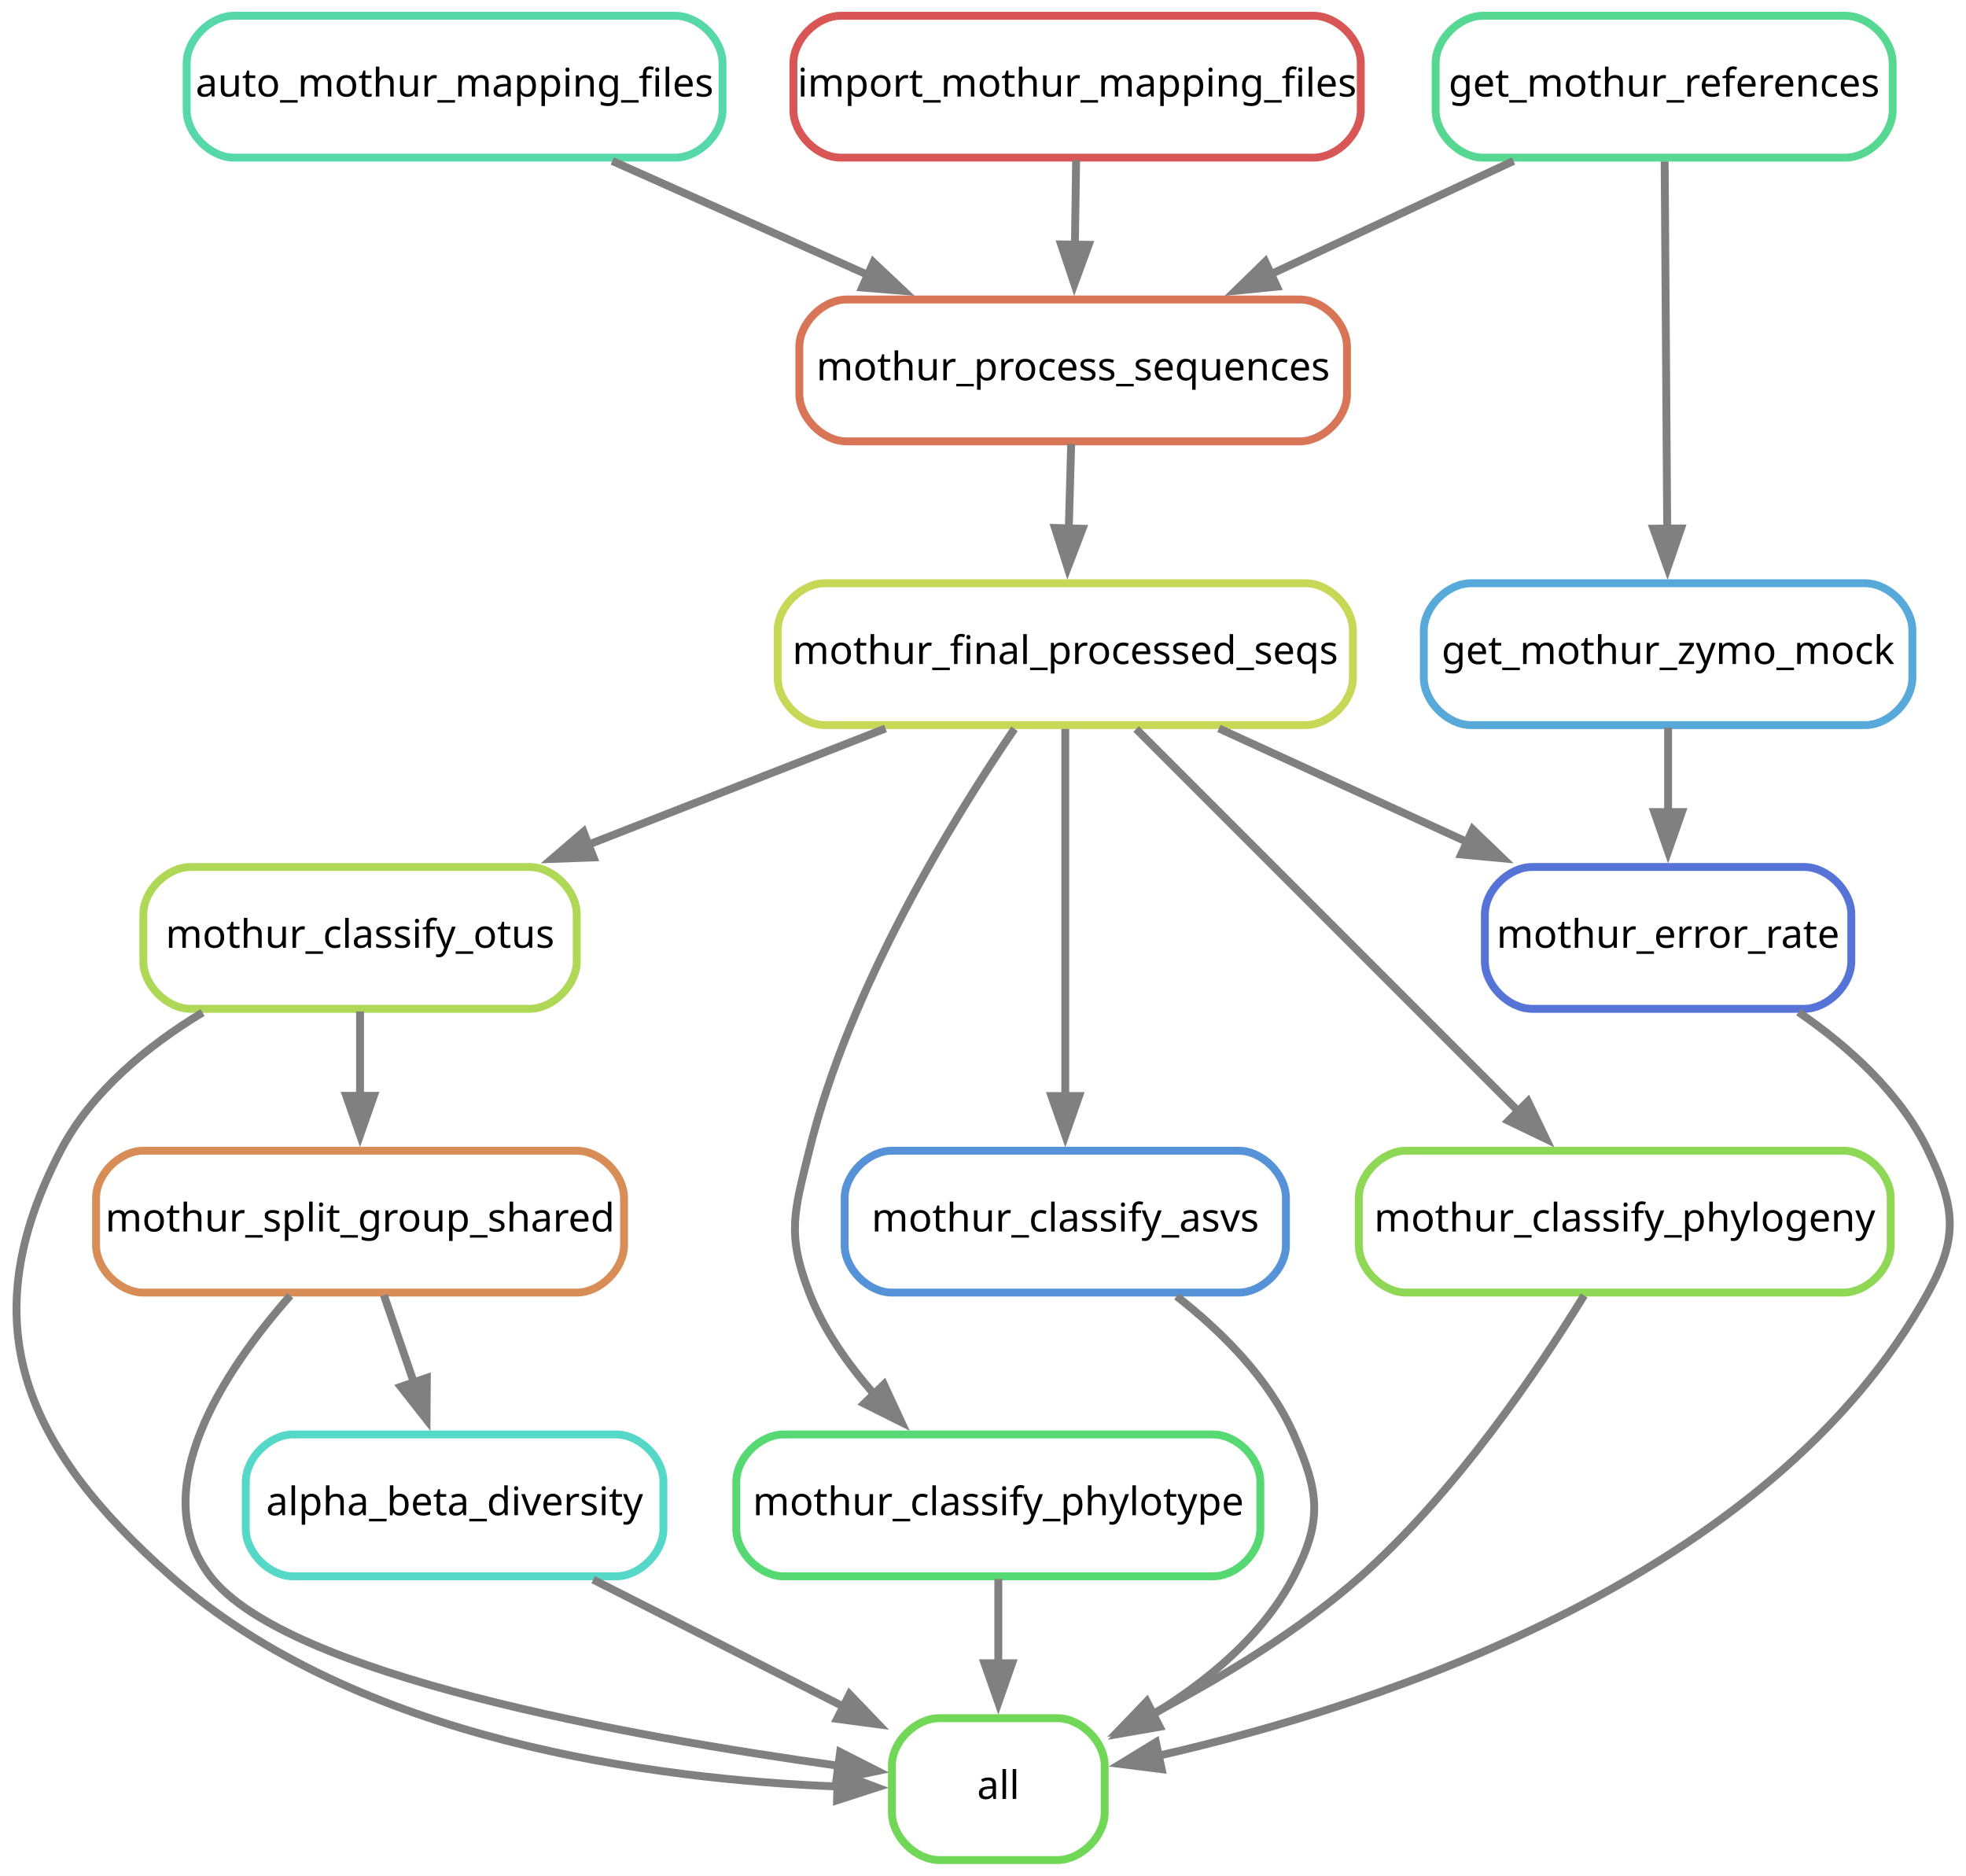
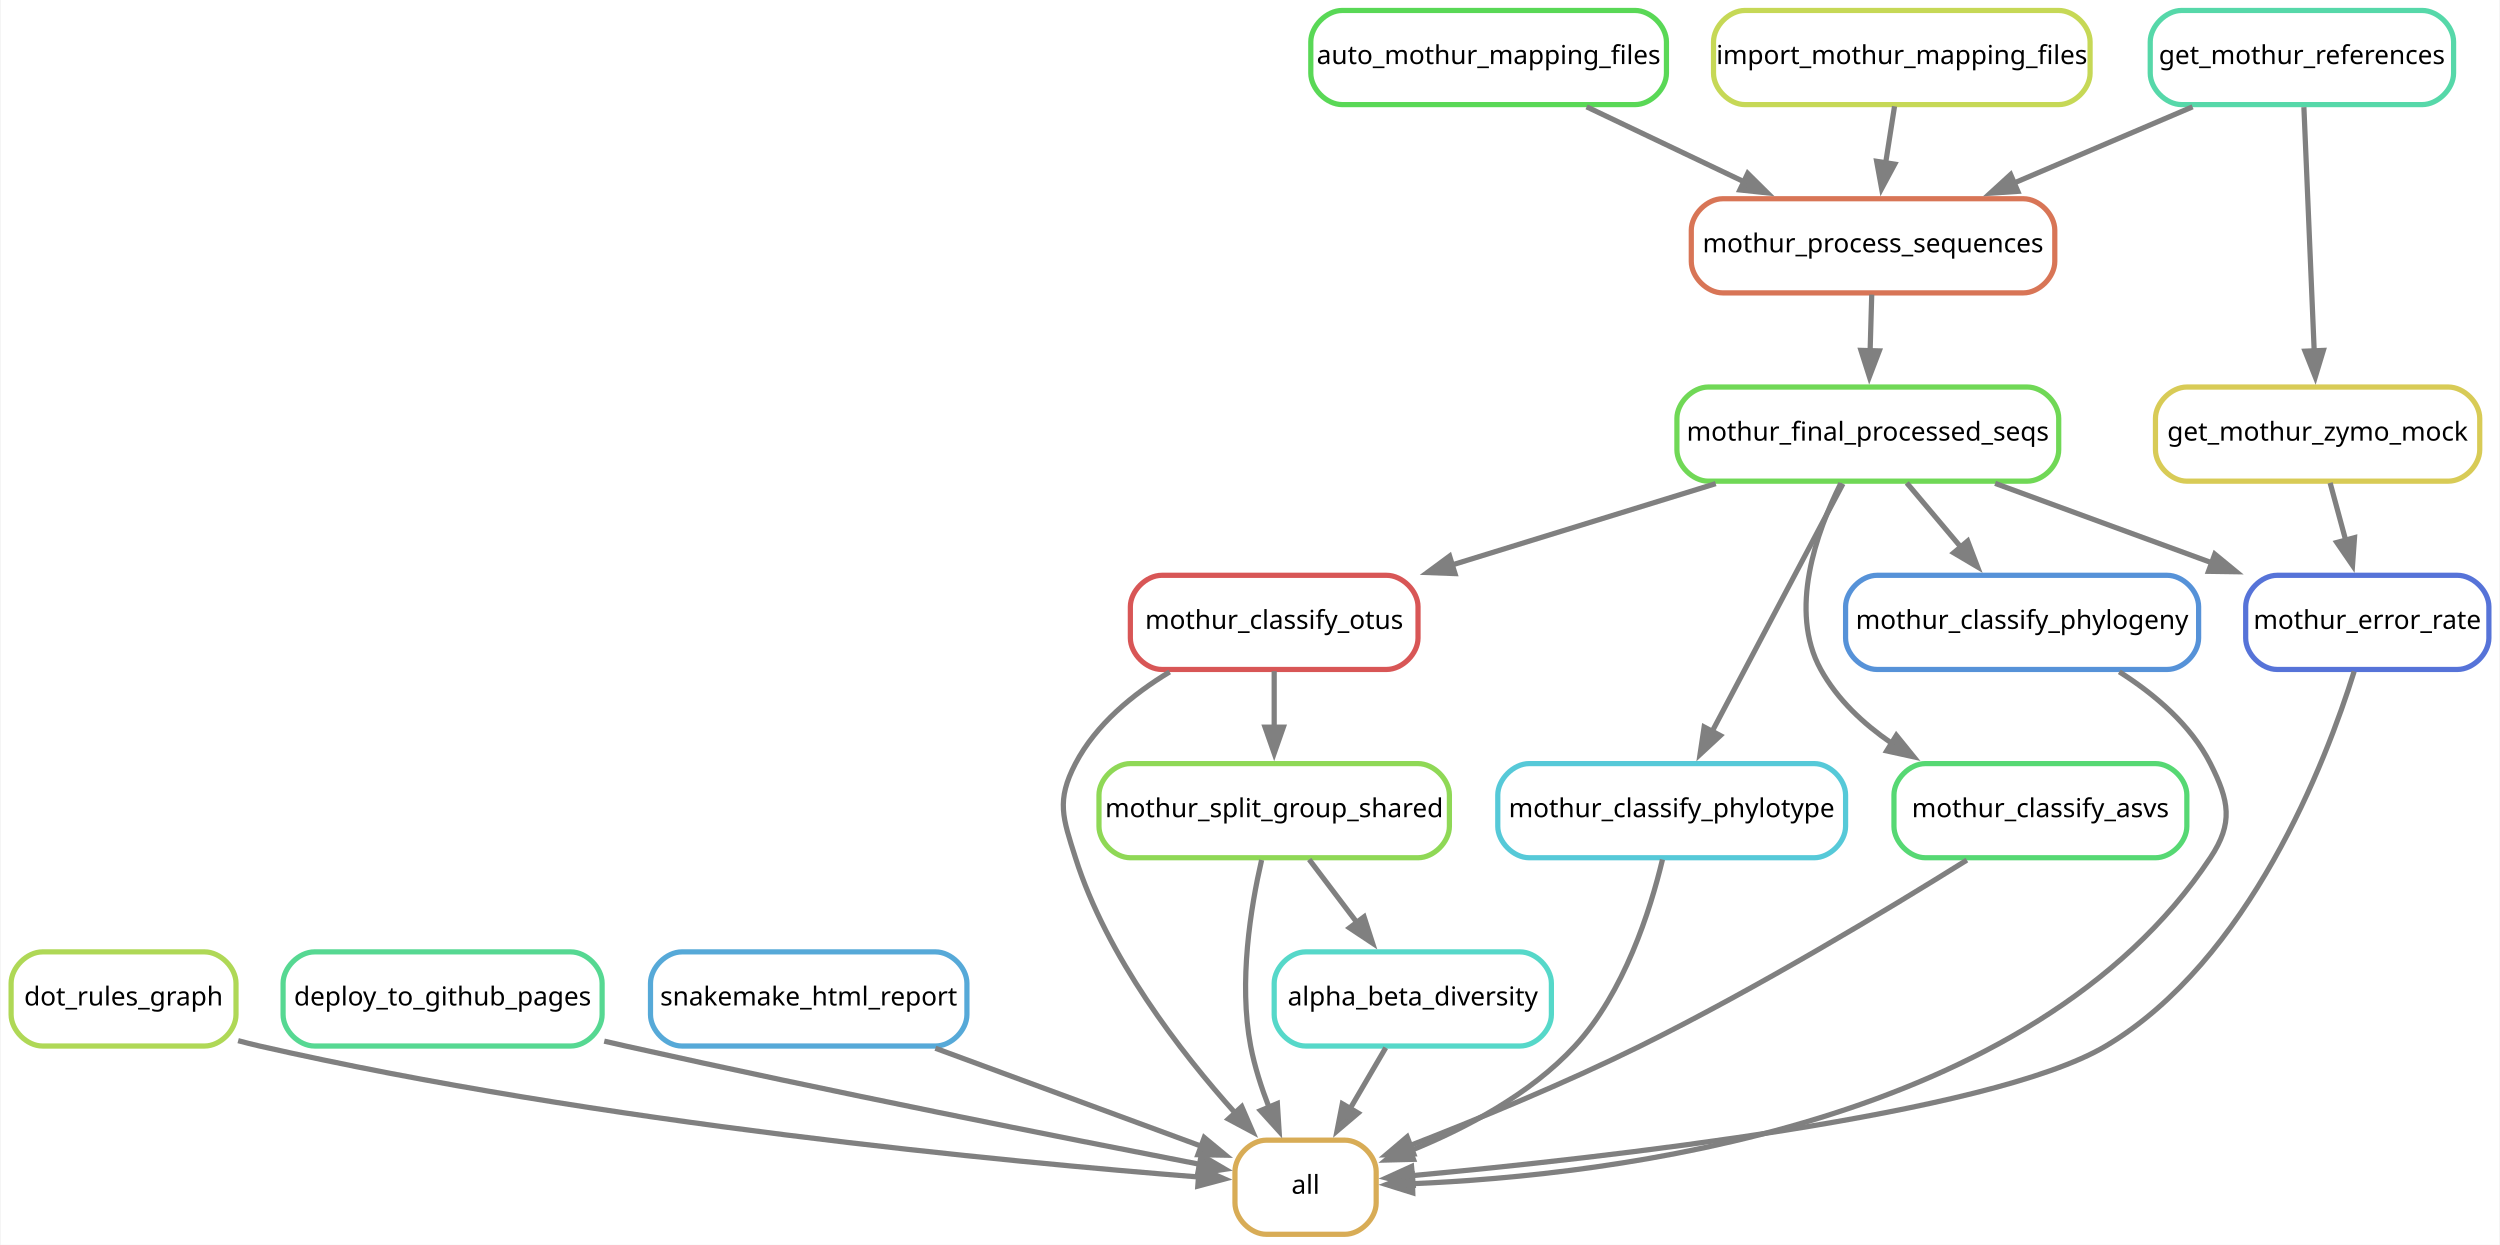
- <svg xmlns="http://www.w3.org/2000/svg" width="499pt" height="476pt" viewBox="0.00 0.00 498.95 476.00">
+ <svg xmlns="http://www.w3.org/2000/svg" width="956pt" height="476pt" viewBox="0.00 0.00 955.50 476.00">
  <g id="graph0" class="graph" transform="scale(1 1) rotate(0) translate(4 472)">
-     <polygon fill="white" stroke="none" points="-4,4 -4,-472 494.95,-472 494.95,4 -4,4" />
+     <polygon fill="white" stroke="none" points="-4,4 -4,-472 951.5,-472 951.5,4 -4,4" />
    <g id="node1" class="node">
-       <path fill="none" stroke="#70d856" stroke-width="2" d="M264.36,-36C264.36,-36 234.36,-36 234.36,-36 228.36,-36 222.36,-30 222.36,-24 222.36,-24 222.36,-12 222.36,-12 222.36,-6 228.36,0 234.36,0 234.36,0 264.36,0 264.36,0 270.36,0 276.36,-6 276.36,-12 276.36,-12 276.36,-24 276.36,-24 276.36,-30 270.36,-36 264.36,-36" />
-       <text text-anchor="middle" x="249.36" y="-15.5" font-family="sans" font-size="10.00">all</text>
+       <path fill="none" stroke="#d8ac56" stroke-width="2" d="M510,-36C510,-36 480,-36 480,-36 474,-36 468,-30 468,-24 468,-24 468,-12 468,-12 468,-6 474,0 480,0 480,0 510,0 510,0 516,0 522,-6 522,-12 522,-12 522,-24 522,-24 522,-30 516,-36 510,-36" />
+       <text text-anchor="middle" x="495" y="-15.5" font-family="sans" font-size="10.00">all</text>
    </g>
    <g id="node2" class="node">
-       <path fill="none" stroke="#afd856" stroke-width="2" d="M130.36,-252C130.36,-252 44.36,-252 44.36,-252 38.36,-252 32.36,-246 32.36,-240 32.36,-240 32.36,-228 32.36,-228 32.36,-222 38.36,-216 44.36,-216 44.36,-216 130.36,-216 130.36,-216 136.36,-216 142.36,-222 142.36,-228 142.36,-228 142.36,-240 142.36,-240 142.36,-246 136.36,-252 130.36,-252" />
-       <text text-anchor="middle" x="87.36" y="-231.5" font-family="sans" font-size="10.00">mothur_classify_otus</text>
+       <path fill="none" stroke="#afd856" stroke-width="2" d="M74,-108C74,-108 12,-108 12,-108 6,-108 0,-102 0,-96 0,-96 0,-84 0,-84 0,-78 6,-72 12,-72 12,-72 74,-72 74,-72 80,-72 86,-78 86,-84 86,-84 86,-96 86,-96 86,-102 80,-108 74,-108" />
+       <text text-anchor="middle" x="43" y="-87.5" font-family="sans" font-size="10.00">dot_rules_graph</text>
    </g>
    <g id="edge2" class="edge">
-       <path fill="none" stroke="grey" stroke-width="2" d="M47.38,-215.06C33.36,-206.58 19.17,-194.97 11.36,-180 -11.58,-136.04 2.2,-104.83 39.36,-72 86.68,-30.2 162.28,-20.43 208.7,-18.66" />
-       <polygon fill="grey" stroke="grey" stroke-width="2" points="208.6,-22.16 218.51,-18.42 208.43,-15.16 208.6,-22.16" />
+       <path fill="none" stroke="grey" stroke-width="2" d="M86.81,-74.05C89.57,-73.3 92.31,-72.61 95,-72 224.57,-42.5 381.74,-27.62 454.47,-21.89" />
+       <polygon fill="grey" stroke="grey" stroke-width="2" points="454.32,-25.41 464.03,-21.15 453.79,-18.43 454.32,-25.41" />
+     </g>
+     <g id="node3" class="node">
+       <path fill="none" stroke="#56d892" stroke-width="2" d="M214,-108C214,-108 116,-108 116,-108 110,-108 104,-102 104,-96 104,-96 104,-84 104,-84 104,-78 110,-72 116,-72 116,-72 214,-72 214,-72 220,-72 226,-78 226,-84 226,-84 226,-96 226,-96 226,-102 220,-108 214,-108" />
+       <text text-anchor="middle" x="165" y="-87.5" font-family="sans" font-size="10.00">deploy_to_github_pages</text>
+     </g>
+     <g id="edge5" class="edge">
+       <path fill="none" stroke="grey" stroke-width="2" d="M226.81,-73.86C229.57,-73.22 232.31,-72.6 235,-72 312.39,-54.72 403.24,-36.72 454.48,-26.78" />
+       <polygon fill="grey" stroke="grey" stroke-width="2" points="455.1,-30.22 464.25,-24.89 453.77,-23.35 455.1,-30.22" />
+     </g>
+     <g id="node4" class="node">
+       <path fill="none" stroke="#56a9d8" stroke-width="2" d="M353.5,-108C353.5,-108 256.5,-108 256.5,-108 250.5,-108 244.5,-102 244.5,-96 244.5,-96 244.5,-84 244.5,-84 244.5,-78 250.5,-72 256.5,-72 256.5,-72 353.5,-72 353.5,-72 359.5,-72 365.5,-78 365.5,-84 365.5,-84 365.5,-96 365.5,-96 365.5,-102 359.5,-108 353.5,-108" />
+       <text text-anchor="middle" x="305" y="-87.5" font-family="sans" font-size="10.00">snakemake_html_report</text>
+     </g>
+     <g id="edge8" class="edge">
+       <path fill="none" stroke="grey" stroke-width="2" d="M353.44,-71.15C384.99,-59.53 425.65,-44.55 455.29,-33.63" />
+       <polygon fill="grey" stroke="grey" stroke-width="2" points="456.25,-37.01 464.42,-30.26 453.83,-30.44 456.25,-37.01" />
+     </g>
+     <g id="node5" class="node">
+       <path fill="none" stroke="#d85656" stroke-width="2" d="M526,-252C526,-252 440,-252 440,-252 434,-252 428,-246 428,-240 428,-240 428,-228 428,-228 428,-222 434,-216 440,-216 440,-216 526,-216 526,-216 532,-216 538,-222 538,-228 538,-228 538,-240 538,-240 538,-246 532,-252 526,-252" />
+       <text text-anchor="middle" x="483" y="-231.5" font-family="sans" font-size="10.00">mothur_classify_otus</text>
+     </g>
+     <g id="edge1" class="edge">
+       <path fill="none" stroke="grey" stroke-width="2" d="M443.02,-215.06C429,-206.58 414.81,-194.97 407,-180 399.6,-165.81 402.17,-159.25 407,-144 418.99,-106.14 447.03,-69.84 468.25,-46.2" />
+       <polygon fill="grey" stroke="grey" stroke-width="2" points="470.6,-48.82 474.81,-39.1 465.46,-44.07 470.6,-48.82" />
+     </g>
+     <g id="node16" class="node">
+       <path fill="none" stroke="#8fd856" stroke-width="2" d="M538,-180C538,-180 428,-180 428,-180 422,-180 416,-174 416,-168 416,-168 416,-156 416,-156 416,-150 422,-144 428,-144 428,-144 538,-144 538,-144 544,-144 550,-150 550,-156 550,-156 550,-168 550,-168 550,-174 544,-180 538,-180" />
+       <text text-anchor="middle" x="483" y="-159.5" font-family="sans" font-size="10.00">mothur_split_group_shared</text>
+     </g>
+     <g id="edge22" class="edge">
+       <path fill="none" stroke="grey" stroke-width="2" d="M483,-215.34C483,-208.75 483,-201.08 483,-193.67" />
+       <polygon fill="grey" stroke="grey" stroke-width="2" points="486.5,-193.93 483,-183.93 479.5,-193.93 486.5,-193.93" />
+     </g>
+     <g id="node6" class="node">
+       <path fill="none" stroke="#70d856" stroke-width="2" d="M771,-324C771,-324 649,-324 649,-324 643,-324 637,-318 637,-312 637,-312 637,-300 637,-300 637,-294 643,-288 649,-288 649,-288 771,-288 771,-288 777,-288 783,-294 783,-300 783,-300 783,-312 783,-312 783,-318 777,-324 771,-324" />
+       <text text-anchor="middle" x="710" y="-303.5" font-family="sans" font-size="10.00">mothur_final_processed_seqs</text>
+     </g>
+     <g id="edge11" class="edge">
+       <path fill="none" stroke="grey" stroke-width="2" d="M651.84,-287.06C621.11,-277.59 583.21,-265.9 551.11,-256" />
+       <polygon fill="grey" stroke="grey" stroke-width="2" points="552.14,-252.66 541.56,-253.06 550.08,-259.35 552.14,-252.66" />
+     </g>
+     <g id="node11" class="node">
+       <path fill="none" stroke="#56c9d8" stroke-width="2" d="M689.5,-180C689.5,-180 580.5,-180 580.5,-180 574.5,-180 568.5,-174 568.5,-168 568.5,-168 568.5,-156 568.5,-156 568.5,-150 574.5,-144 580.5,-144 580.5,-144 689.5,-144 689.5,-144 695.5,-144 701.5,-150 701.5,-156 701.5,-156 701.5,-168 701.5,-168 701.5,-174 695.5,-180 689.5,-180" />
+       <text text-anchor="middle" x="635" y="-159.5" font-family="sans" font-size="10.00">mothur_classify_phylotype</text>
+     </g>
+     <g id="edge16" class="edge">
+       <path fill="none" stroke="grey" stroke-width="2" d="M700.5,-287.02C687.88,-263.12 665.42,-220.59 650.37,-192.1" />
+       <polygon fill="grey" stroke="grey" stroke-width="2" points="653.6,-190.72 645.84,-183.52 647.41,-193.99 653.6,-190.72" />
+     </g>
+     <g id="node12" class="node">
+       <path fill="none" stroke="#56d873" stroke-width="2" d="M820,-180C820,-180 732,-180 732,-180 726,-180 720,-174 720,-168 720,-168 720,-156 720,-156 720,-150 726,-144 732,-144 732,-144 820,-144 820,-144 826,-144 832,-150 832,-156 832,-156 832,-168 832,-168 832,-174 826,-180 820,-180" />
+       <text text-anchor="middle" x="776" y="-159.5" font-family="sans" font-size="10.00">mothur_classify_asvs</text>
+     </g>
+     <g id="edge17" class="edge">
+       <path fill="none" stroke="grey" stroke-width="2" d="M699.69,-287.21C690.28,-268.43 679.59,-238.5 692,-216 698.31,-204.56 708.24,-195.25 719.09,-187.81" />
+       <polygon fill="grey" stroke="grey" stroke-width="2" points="720.91,-190.81 727.58,-182.58 717.23,-184.85 720.91,-190.81" />
    </g>
    <g id="node13" class="node">
-       <path fill="none" stroke="#d88d56" stroke-width="2" d="M142.36,-180C142.36,-180 32.36,-180 32.36,-180 26.36,-180 20.36,-174 20.36,-168 20.36,-168 20.36,-156 20.36,-156 20.36,-150 26.36,-144 32.36,-144 32.36,-144 142.36,-144 142.36,-144 148.36,-144 154.36,-150 154.36,-156 154.36,-156 154.36,-168 154.36,-168 154.36,-174 148.36,-180 142.36,-180" />
-       <text text-anchor="middle" x="87.36" y="-159.5" font-family="sans" font-size="10.00">mothur_split_group_shared</text>
+       <path fill="none" stroke="#5692d8" stroke-width="2" d="M824.5,-252C824.5,-252 713.5,-252 713.5,-252 707.5,-252 701.5,-246 701.5,-240 701.5,-240 701.5,-228 701.5,-228 701.5,-222 707.5,-216 713.5,-216 713.5,-216 824.5,-216 824.5,-216 830.5,-216 836.5,-222 836.5,-228 836.5,-228 836.5,-240 836.5,-240 836.5,-246 830.5,-252 824.5,-252" />
+       <text text-anchor="middle" x="769" y="-231.5" font-family="sans" font-size="10.00">mothur_classify_phylogeny</text>
+     </g>
+     <g id="edge18" class="edge">
+       <path fill="none" stroke="grey" stroke-width="2" d="M724.89,-287.34C731.2,-279.85 738.7,-270.95 745.71,-262.63" />
+       <polygon fill="grey" stroke="grey" stroke-width="2" points="748.19,-265.12 751.96,-255.22 742.84,-260.61 748.19,-265.12" />
+     </g>
+     <g id="node14" class="node">
+       <path fill="none" stroke="#5673d8" stroke-width="2" d="M935.5,-252C935.5,-252 866.5,-252 866.5,-252 860.5,-252 854.5,-246 854.5,-240 854.5,-240 854.5,-228 854.5,-228 854.5,-222 860.5,-216 866.5,-216 866.5,-216 935.5,-216 935.5,-216 941.5,-216 947.5,-222 947.5,-228 947.5,-228 947.5,-240 947.5,-240 947.5,-246 941.5,-252 935.5,-252" />
+       <text text-anchor="middle" x="901" y="-231.5" font-family="sans" font-size="10.00">mothur_error_rate</text>
    </g>
    <g id="edge19" class="edge">
-       <path fill="none" stroke="grey" stroke-width="2" d="M87.36,-215.34C87.36,-208.75 87.36,-201.08 87.36,-193.67" />
-       <polygon fill="grey" stroke="grey" stroke-width="2" points="90.86,-193.93 87.36,-183.93 83.86,-193.93 90.86,-193.93" />
+       <path fill="none" stroke="grey" stroke-width="2" d="M758.69,-287.15C783.99,-277.88 815.12,-266.47 841.81,-256.69" />
+       <polygon fill="grey" stroke="grey" stroke-width="2" points="842.69,-260.1 850.88,-253.37 840.28,-253.53 842.69,-260.1" />
    </g>
-     <g id="node3" class="node">
-       <path fill="none" stroke="#c6d856" stroke-width="2" d="M327.36,-324C327.36,-324 205.36,-324 205.36,-324 199.36,-324 193.36,-318 193.36,-312 193.36,-312 193.36,-300 193.36,-300 193.36,-294 199.36,-288 205.36,-288 205.36,-288 327.36,-288 327.36,-288 333.36,-288 339.36,-294 339.36,-300 339.36,-300 339.36,-312 339.36,-312 339.36,-318 333.36,-324 327.36,-324" />
-       <text text-anchor="middle" x="266.36" y="-303.5" font-family="sans" font-size="10.00">mothur_final_processed_seqs</text>
+     <g id="node7" class="node">
+       <path fill="none" stroke="#d87556" stroke-width="2" d="M769.5,-396C769.5,-396 654.5,-396 654.5,-396 648.5,-396 642.5,-390 642.5,-384 642.5,-384 642.5,-372 642.5,-372 642.5,-366 648.5,-360 654.5,-360 654.5,-360 769.5,-360 769.5,-360 775.5,-360 781.5,-366 781.5,-372 781.5,-372 781.5,-384 781.5,-384 781.5,-390 775.5,-396 769.5,-396" />
+       <text text-anchor="middle" x="712" y="-375.5" font-family="sans" font-size="10.00">mothur_process_sequences</text>
    </g>
-     <g id="edge8" class="edge">
-       <path fill="none" stroke="grey" stroke-width="2" d="M220.73,-287.15C197.78,-278.18 169.72,-267.21 145.26,-257.64" />
-       <polygon fill="grey" stroke="grey" stroke-width="2" points="146.63,-254.42 136.04,-254.04 144.08,-260.94 146.63,-254.42" />
+     <g id="edge12" class="edge">
+       <path fill="none" stroke="grey" stroke-width="2" d="M711.5,-359.34C711.31,-352.75 711.09,-345.08 710.88,-337.67" />
+       <polygon fill="grey" stroke="grey" stroke-width="2" points="714.38,-337.82 710.6,-327.93 707.39,-338.02 714.38,-337.82" />
    </g>
    <g id="node8" class="node">
-       <path fill="none" stroke="#56d873" stroke-width="2" d="M303.86,-108C303.86,-108 194.86,-108 194.86,-108 188.86,-108 182.86,-102 182.86,-96 182.86,-96 182.86,-84 182.86,-84 182.86,-78 188.86,-72 194.86,-72 194.86,-72 303.86,-72 303.86,-72 309.86,-72 315.86,-78 315.86,-84 315.86,-84 315.86,-96 315.86,-96 315.86,-102 309.86,-108 303.86,-108" />
-       <text text-anchor="middle" x="249.36" y="-87.5" font-family="sans" font-size="10.00">mothur_classify_phylotype</text>
+       <path fill="none" stroke="#59d856" stroke-width="2" d="M621,-468C621,-468 509,-468 509,-468 503,-468 497,-462 497,-456 497,-456 497,-444 497,-444 497,-438 503,-432 509,-432 509,-432 621,-432 621,-432 627,-432 633,-438 633,-444 633,-444 633,-456 633,-456 633,-462 627,-468 621,-468" />
+       <text text-anchor="middle" x="565" y="-447.5" font-family="sans" font-size="10.00">auto_mothur_mapping_files</text>
+     </g>
+     <g id="edge15" class="edge">
+       <path fill="none" stroke="grey" stroke-width="2" d="M602.47,-431.15C620.81,-422.43 643.11,-411.81 662.79,-402.43" />
+       <polygon fill="grey" stroke="grey" stroke-width="2" points="664.08,-405.69 671.61,-398.24 661.07,-399.37 664.08,-405.69" />
+     </g>
+     <g id="node9" class="node">
+       <path fill="none" stroke="#56d8a9" stroke-width="2" d="M922,-468C922,-468 830,-468 830,-468 824,-468 818,-462 818,-456 818,-456 818,-444 818,-444 818,-438 824,-432 830,-432 830,-432 922,-432 922,-432 928,-432 934,-438 934,-444 934,-444 934,-456 934,-456 934,-462 928,-468 922,-468" />
+       <text text-anchor="middle" x="876" y="-447.5" font-family="sans" font-size="10.00">get_mothur_references</text>
+     </g>
+     <g id="edge14" class="edge">
+       <path fill="none" stroke="grey" stroke-width="2" d="M834.19,-431.15C813.45,-422.3 788.16,-411.51 765.97,-402.04" />
+       <polygon fill="grey" stroke="grey" stroke-width="2" points="767.37,-398.83 756.8,-398.12 764.62,-405.27 767.37,-398.83" />
+     </g>
+     <g id="node15" class="node">
+       <path fill="none" stroke="#d8cb56" stroke-width="2" d="M932,-324C932,-324 832,-324 832,-324 826,-324 820,-318 820,-312 820,-312 820,-300 820,-300 820,-294 826,-288 832,-288 832,-288 932,-288 932,-288 938,-288 944,-294 944,-300 944,-300 944,-312 944,-312 944,-318 938,-324 932,-324" />
+       <text text-anchor="middle" x="882" y="-303.5" font-family="sans" font-size="10.00">get_mothur_zymo_mock</text>
+     </g>
+     <g id="edge21" class="edge">
+       <path fill="none" stroke="grey" stroke-width="2" d="M876.76,-431.02C877.75,-407.54 879.5,-366.11 880.71,-337.64" />
+       <polygon fill="grey" stroke="grey" stroke-width="2" points="884.19,-338 881.12,-327.86 877.2,-337.71 884.19,-338" />
+     </g>
+     <g id="node10" class="node">
+       <path fill="none" stroke="#c6d856" stroke-width="2" d="M783,-468C783,-468 663,-468 663,-468 657,-468 651,-462 651,-456 651,-456 651,-444 651,-444 651,-438 657,-432 663,-432 663,-432 783,-432 783,-432 789,-432 795,-438 795,-444 795,-444 795,-456 795,-456 795,-462 789,-468 783,-468" />
+       <text text-anchor="middle" x="723" y="-447.5" font-family="sans" font-size="10.00">import_mothur_mapping_files</text>
    </g>
    <g id="edge13" class="edge">
-       <path fill="none" stroke="grey" stroke-width="2" d="M253.46,-287.06C237.56,-263.74 211.41,-221.11 201.36,-180 197.56,-164.46 195.6,-158.93 201.36,-144 204.99,-134.58 211.16,-125.79 217.89,-118.19" />
-       <polygon fill="grey" stroke="grey" stroke-width="2" points="220.33,-120.7 224.79,-111.09 215.31,-115.83 220.33,-120.7" />
+       <path fill="none" stroke="grey" stroke-width="2" d="M720.22,-431.34C719.19,-424.75 717.98,-417.08 716.82,-409.67" />
+       <polygon fill="grey" stroke="grey" stroke-width="2" points="720.29,-409.23 715.28,-399.89 713.38,-410.31 720.29,-409.23" />
    </g>
-     <g id="node9" class="node">
-       <path fill="none" stroke="#5692d8" stroke-width="2" d="M310.36,-180C310.36,-180 222.36,-180 222.36,-180 216.36,-180 210.36,-174 210.36,-168 210.36,-168 210.36,-156 210.36,-156 210.36,-150 216.36,-144 222.36,-144 222.36,-144 310.36,-144 310.36,-144 316.36,-144 322.36,-150 322.36,-156 322.36,-156 322.36,-168 322.36,-168 322.36,-174 316.36,-180 310.36,-180" />
-       <text text-anchor="middle" x="266.36" y="-159.5" font-family="sans" font-size="10.00">mothur_classify_asvs</text>
+     <g id="edge7" class="edge">
+       <path fill="none" stroke="grey" stroke-width="2" d="M631.48,-143.31C626.8,-123.78 616.83,-92.42 598,-72 580.91,-53.46 555.85,-40.37 534.73,-31.83" />
+       <polygon fill="grey" stroke="grey" stroke-width="2" points="536.26,-28.67 525.67,-28.4 533.78,-35.22 536.26,-28.67" />
    </g>
-     <g id="edge14" class="edge">
-       <path fill="none" stroke="grey" stroke-width="2" d="M266.36,-287.02C266.36,-263.54 266.36,-222.11 266.36,-193.64" />
-       <polygon fill="grey" stroke="grey" stroke-width="2" points="269.86,-193.87 266.36,-183.87 262.86,-193.87 269.86,-193.87" />
-     </g>
-     <g id="node10" class="node">
-       <path fill="none" stroke="#8fd856" stroke-width="2" d="M463.86,-180C463.86,-180 352.86,-180 352.86,-180 346.86,-180 340.86,-174 340.86,-168 340.86,-168 340.86,-156 340.86,-156 340.86,-150 346.86,-144 352.86,-144 352.86,-144 463.86,-144 463.86,-144 469.86,-144 475.86,-150 475.86,-156 475.86,-156 475.86,-168 475.86,-168 475.86,-174 469.86,-180 463.86,-180" />
-       <text text-anchor="middle" x="408.36" y="-159.5" font-family="sans" font-size="10.00">mothur_classify_phylogeny</text>
-     </g>
-     <g id="edge15" class="edge">
-       <path fill="none" stroke="grey" stroke-width="2" d="M284.34,-287.02C308.88,-262.48 353.06,-218.3 381.52,-189.84" />
-       <polygon fill="grey" stroke="grey" stroke-width="2" points="383.79,-192.52 388.38,-182.98 378.84,-187.58 383.79,-192.52" />
-     </g>
-     <g id="node11" class="node">
-       <path fill="none" stroke="#5673d8" stroke-width="2" d="M453.86,-252C453.86,-252 384.86,-252 384.86,-252 378.86,-252 372.86,-246 372.86,-240 372.86,-240 372.86,-228 372.86,-228 372.86,-222 378.86,-216 384.86,-216 384.86,-216 453.86,-216 453.86,-216 459.86,-216 465.86,-222 465.86,-228 465.86,-228 465.86,-240 465.86,-240 465.86,-246 459.86,-252 453.86,-252" />
-       <text text-anchor="middle" x="419.36" y="-231.5" font-family="sans" font-size="10.00">mothur_error_rate</text>
-     </g>
-     <g id="edge17" class="edge">
-       <path fill="none" stroke="grey" stroke-width="2" d="M305.36,-287.15C324.53,-278.38 347.87,-267.71 368.43,-258.3" />
-       <polygon fill="grey" stroke="grey" stroke-width="2" points="369.77,-261.54 377.41,-254.19 366.86,-255.17 369.77,-261.54" />
-     </g>
-     <g id="node4" class="node">
-       <path fill="none" stroke="#d87556" stroke-width="2" d="M325.86,-396C325.86,-396 210.86,-396 210.86,-396 204.86,-396 198.86,-390 198.86,-384 198.86,-384 198.86,-372 198.86,-372 198.86,-366 204.86,-360 210.86,-360 210.86,-360 325.86,-360 325.86,-360 331.86,-360 337.86,-366 337.86,-372 337.86,-372 337.86,-384 337.86,-384 337.86,-390 331.86,-396 325.86,-396" />
-       <text text-anchor="middle" x="268.36" y="-375.5" font-family="sans" font-size="10.00">mothur_process_sequences</text>
+     <g id="edge4" class="edge">
+       <path fill="none" stroke="grey" stroke-width="2" d="M747.87,-143.1C717.64,-124.23 667.89,-94.22 623,-72 594.1,-57.69 560.37,-43.84 534.79,-33.88" />
+       <polygon fill="grey" stroke="grey" stroke-width="2" points="536.36,-30.73 525.77,-30.41 533.84,-37.27 536.36,-30.73" />
    </g>
    <g id="edge9" class="edge">
-       <path fill="none" stroke="grey" stroke-width="2" d="M267.86,-359.34C267.67,-352.75 267.45,-345.08 267.24,-337.67" />
-       <polygon fill="grey" stroke="grey" stroke-width="2" points="270.74,-337.82 266.96,-327.93 263.75,-338.02 270.74,-337.82" />
-     </g>
-     <g id="node5" class="node">
-       <path fill="none" stroke="#56d8a9" stroke-width="2" d="M167.36,-468C167.36,-468 55.36,-468 55.36,-468 49.36,-468 43.36,-462 43.36,-456 43.36,-456 43.36,-444 43.36,-444 43.36,-438 49.36,-432 55.36,-432 55.36,-432 167.36,-432 167.36,-432 173.36,-432 179.36,-438 179.36,-444 179.36,-444 179.36,-456 179.36,-456 179.36,-462 173.36,-468 167.36,-468" />
-       <text text-anchor="middle" x="111.36" y="-447.5" font-family="sans" font-size="10.00">auto_mothur_mapping_files</text>
-     </g>
-     <g id="edge12" class="edge">
-       <path fill="none" stroke="grey" stroke-width="2" d="M151.38,-431.15C171.15,-422.34 195.23,-411.61 216.4,-402.17" />
-       <polygon fill="grey" stroke="grey" stroke-width="2" points="217.66,-405.44 225.37,-398.17 214.81,-399.04 217.66,-405.44" />
-     </g>
-     <g id="node6" class="node">
-       <path fill="none" stroke="#56d892" stroke-width="2" d="M464.36,-468C464.36,-468 372.36,-468 372.36,-468 366.36,-468 360.36,-462 360.36,-456 360.36,-456 360.36,-444 360.36,-444 360.36,-438 366.36,-432 372.36,-432 372.36,-432 464.36,-432 464.36,-432 470.36,-432 476.36,-438 476.36,-444 476.36,-444 476.36,-456 476.36,-456 476.36,-462 470.36,-468 464.36,-468" />
-       <text text-anchor="middle" x="418.36" y="-447.5" font-family="sans" font-size="10.00">get_mothur_references</text>
-     </g>
-     <g id="edge11" class="edge">
-       <path fill="none" stroke="grey" stroke-width="2" d="M380.12,-431.15C361.42,-422.43 338.66,-411.81 318.57,-402.43" />
-       <polygon fill="grey" stroke="grey" stroke-width="2" points="320.08,-399.27 309.53,-398.21 317.12,-405.61 320.08,-399.27" />
-     </g>
-     <g id="node12" class="node">
-       <path fill="none" stroke="#56a9d8" stroke-width="2" d="M469.36,-324C469.36,-324 369.36,-324 369.36,-324 363.36,-324 357.36,-318 357.36,-312 357.36,-312 357.36,-300 357.36,-300 357.36,-294 363.36,-288 369.36,-288 369.36,-288 469.36,-288 469.36,-288 475.36,-288 481.36,-294 481.36,-300 481.36,-300 481.36,-312 481.36,-312 481.36,-318 475.36,-324 469.36,-324" />
-       <text text-anchor="middle" x="419.36" y="-303.5" font-family="sans" font-size="10.00">get_mothur_zymo_mock</text>
-     </g>
-     <g id="edge18" class="edge">
-       <path fill="none" stroke="grey" stroke-width="2" d="M418.49,-431.02C418.65,-407.54 418.94,-366.11 419.14,-337.64" />
-       <polygon fill="grey" stroke="grey" stroke-width="2" points="422.64,-337.89 419.21,-327.87 415.64,-337.84 422.64,-337.89" />
-     </g>
-     <g id="node7" class="node">
-       <path fill="none" stroke="#d85656" stroke-width="2" d="M329.36,-468C329.36,-468 209.36,-468 209.36,-468 203.36,-468 197.36,-462 197.36,-456 197.36,-456 197.36,-444 197.36,-444 197.36,-438 203.36,-432 209.36,-432 209.36,-432 329.36,-432 329.36,-432 335.36,-432 341.36,-438 341.36,-444 341.36,-444 341.36,-456 341.36,-456 341.36,-462 335.36,-468 329.36,-468" />
-       <text text-anchor="middle" x="269.36" y="-447.5" font-family="sans" font-size="10.00">import_mothur_mapping_files</text>
+       <path fill="none" stroke="grey" stroke-width="2" d="M806.16,-215.1C819.7,-206.51 833.51,-194.82 841,-180 848.22,-165.72 849.85,-157.33 841,-144 772.93,-41.48 611.32,-22.47 535.54,-19.34" />
+       <polygon fill="grey" stroke="grey" stroke-width="2" points="535.99,-15.86 525.88,-19.03 535.76,-22.85 535.99,-15.86" />
    </g>
    <g id="edge10" class="edge">
-       <path fill="none" stroke="grey" stroke-width="2" d="M269.11,-431.34C269.01,-424.75 268.9,-417.08 268.8,-409.67" />
-       <polygon fill="grey" stroke="grey" stroke-width="2" points="272.3,-409.88 268.66,-399.93 265.3,-409.98 272.3,-409.88" />
+       <path fill="none" stroke="grey" stroke-width="2" d="M895.98,-215.25C885.16,-180.65 856.01,-104.7 801,-72 756.72,-45.68 608.02,-29.12 535.48,-22.42" />
+       <polygon fill="grey" stroke="grey" stroke-width="2" points="536.16,-18.96 525.88,-21.55 535.53,-25.93 536.16,-18.96" />
    </g>
-     <g id="edge4" class="edge">
-       <path fill="none" stroke="grey" stroke-width="2" d="M249.36,-71.34C249.36,-64.75 249.36,-57.08 249.36,-49.67" />
-       <polygon fill="grey" stroke="grey" stroke-width="2" points="252.86,-49.93 249.36,-39.93 245.86,-49.93 252.86,-49.93" />
+     <g id="edge20" class="edge">
+       <path fill="none" stroke="grey" stroke-width="2" d="M886.79,-287.34C888.6,-280.67 890.72,-272.89 892.75,-265.39" />
+       <polygon fill="grey" stroke="grey" stroke-width="2" points="896.11,-266.39 895.35,-255.82 889.35,-264.56 896.11,-266.39" />
+     </g>
+     <g id="edge3" class="edge">
+       <path fill="none" stroke="grey" stroke-width="2" d="M478.19,-143.14C474.02,-125.07 469.34,-96.41 474,-72 475.5,-64.15 478.14,-55.98 481.05,-48.48" />
+       <polygon fill="grey" stroke="grey" stroke-width="2" points="484.21,-50.01 484.88,-39.43 477.76,-47.28 484.21,-50.01" />
+     </g>
+     <g id="node17" class="node">
+       <path fill="none" stroke="#56d8c9" stroke-width="2" d="M577,-108C577,-108 495,-108 495,-108 489,-108 483,-102 483,-96 483,-96 483,-84 483,-84 483,-78 489,-72 495,-72 495,-72 577,-72 577,-72 583,-72 589,-78 589,-84 589,-84 589,-96 589,-96 589,-102 583,-108 577,-108" />
+       <text text-anchor="middle" x="536" y="-87.5" font-family="sans" font-size="10.00">alpha_beta_diversity</text>
+     </g>
+     <g id="edge23" class="edge">
+       <path fill="none" stroke="grey" stroke-width="2" d="M496.37,-143.34C501.92,-136.01 508.49,-127.34 514.67,-119.18" />
+       <polygon fill="grey" stroke="grey" stroke-width="2" points="517.37,-121.4 520.62,-111.32 511.79,-117.18 517.37,-121.4" />
    </g>
    <g id="edge6" class="edge">
-       <path fill="none" stroke="grey" stroke-width="2" d="M294.61,-143.07C306.11,-134.08 318.14,-122.1 324.36,-108 330.81,-93.36 331.72,-86.21 324.36,-72 316.55,-56.92 302.25,-45.21 288.22,-36.68" />
-       <polygon fill="grey" stroke="grey" stroke-width="2" points="290.24,-33.8 279.8,-31.99 286.83,-39.91 290.24,-33.8" />
-     </g>
-     <g id="edge3" class="edge">
-       <path fill="none" stroke="grey" stroke-width="2" d="M398.04,-143.27C386.19,-124 365.27,-93.14 341.36,-72 325.65,-58.11 305.74,-46.1 288.46,-37.04" />
-       <polygon fill="grey" stroke="grey" stroke-width="2" points="290.21,-34 279.7,-32.62 287.05,-40.25 290.21,-34" />
-     </g>
-     <g id="edge7" class="edge">
-       <path fill="none" stroke="grey" stroke-width="2" d="M452.46,-215.17C465.2,-206.41 478.37,-194.58 485.36,-180 492.28,-165.57 493.08,-158.01 485.36,-144 445.37,-71.45 346.24,-39.28 290,-26.47" />
-       <polygon fill="grey" stroke="grey" stroke-width="2" points="290.83,-23.06 280.32,-24.38 289.36,-29.91 290.83,-23.06" />
-     </g>
-     <g id="edge16" class="edge">
-       <path fill="none" stroke="grey" stroke-width="2" d="M419.36,-287.34C419.36,-280.75 419.36,-273.08 419.36,-265.67" />
-       <polygon fill="grey" stroke="grey" stroke-width="2" points="422.86,-265.93 419.36,-255.93 415.86,-265.93 422.86,-265.93" />
-     </g>
-     <g id="edge1" class="edge">
-       <path fill="none" stroke="grey" stroke-width="2" d="M69.65,-143.24C52.88,-124.22 32.56,-93.84 49.36,-72 68.66,-46.92 156.1,-31.26 208.77,-23.93" />
-       <polygon fill="grey" stroke="grey" stroke-width="2" points="209.22,-27.4 218.66,-22.61 208.29,-20.47 209.22,-27.4" />
-     </g>
-     <g id="node14" class="node">
-       <path fill="none" stroke="#56d8c9" stroke-width="2" d="M152.36,-108C152.36,-108 70.36,-108 70.36,-108 64.36,-108 58.36,-102 58.36,-96 58.36,-96 58.36,-84 58.36,-84 58.36,-78 64.36,-72 70.36,-72 70.36,-72 152.36,-72 152.36,-72 158.36,-72 164.36,-78 164.36,-84 164.36,-84 164.36,-96 164.36,-96 164.36,-102 158.36,-108 152.36,-108" />
-       <text text-anchor="middle" x="111.36" y="-87.5" font-family="sans" font-size="10.00">alpha_beta_diversity</text>
-     </g>
-     <g id="edge20" class="edge">
-       <path fill="none" stroke="grey" stroke-width="2" d="M93.42,-143.34C95.73,-136.59 98.44,-128.69 101.04,-121.11" />
-       <polygon fill="grey" stroke="grey" stroke-width="2" points="104.31,-122.36 104.24,-111.77 97.69,-120.09 104.31,-122.36" />
-     </g>
-     <g id="edge5" class="edge">
-       <path fill="none" stroke="grey" stroke-width="2" d="M146.54,-71.15C165.94,-61.31 190.08,-49.07 210.1,-38.92" />
-       <polygon fill="grey" stroke="grey" stroke-width="2" points="211.6,-42.08 218.94,-34.43 208.44,-35.83 211.6,-42.08" />
+       <path fill="none" stroke="grey" stroke-width="2" d="M525.65,-71.34C521.51,-64.26 516.63,-55.92 511.99,-48" />
+       <polygon fill="grey" stroke="grey" stroke-width="2" points="515.09,-46.37 507.02,-39.51 509.05,-49.91 515.09,-46.37" />
    </g>
  </g>
</svg>
